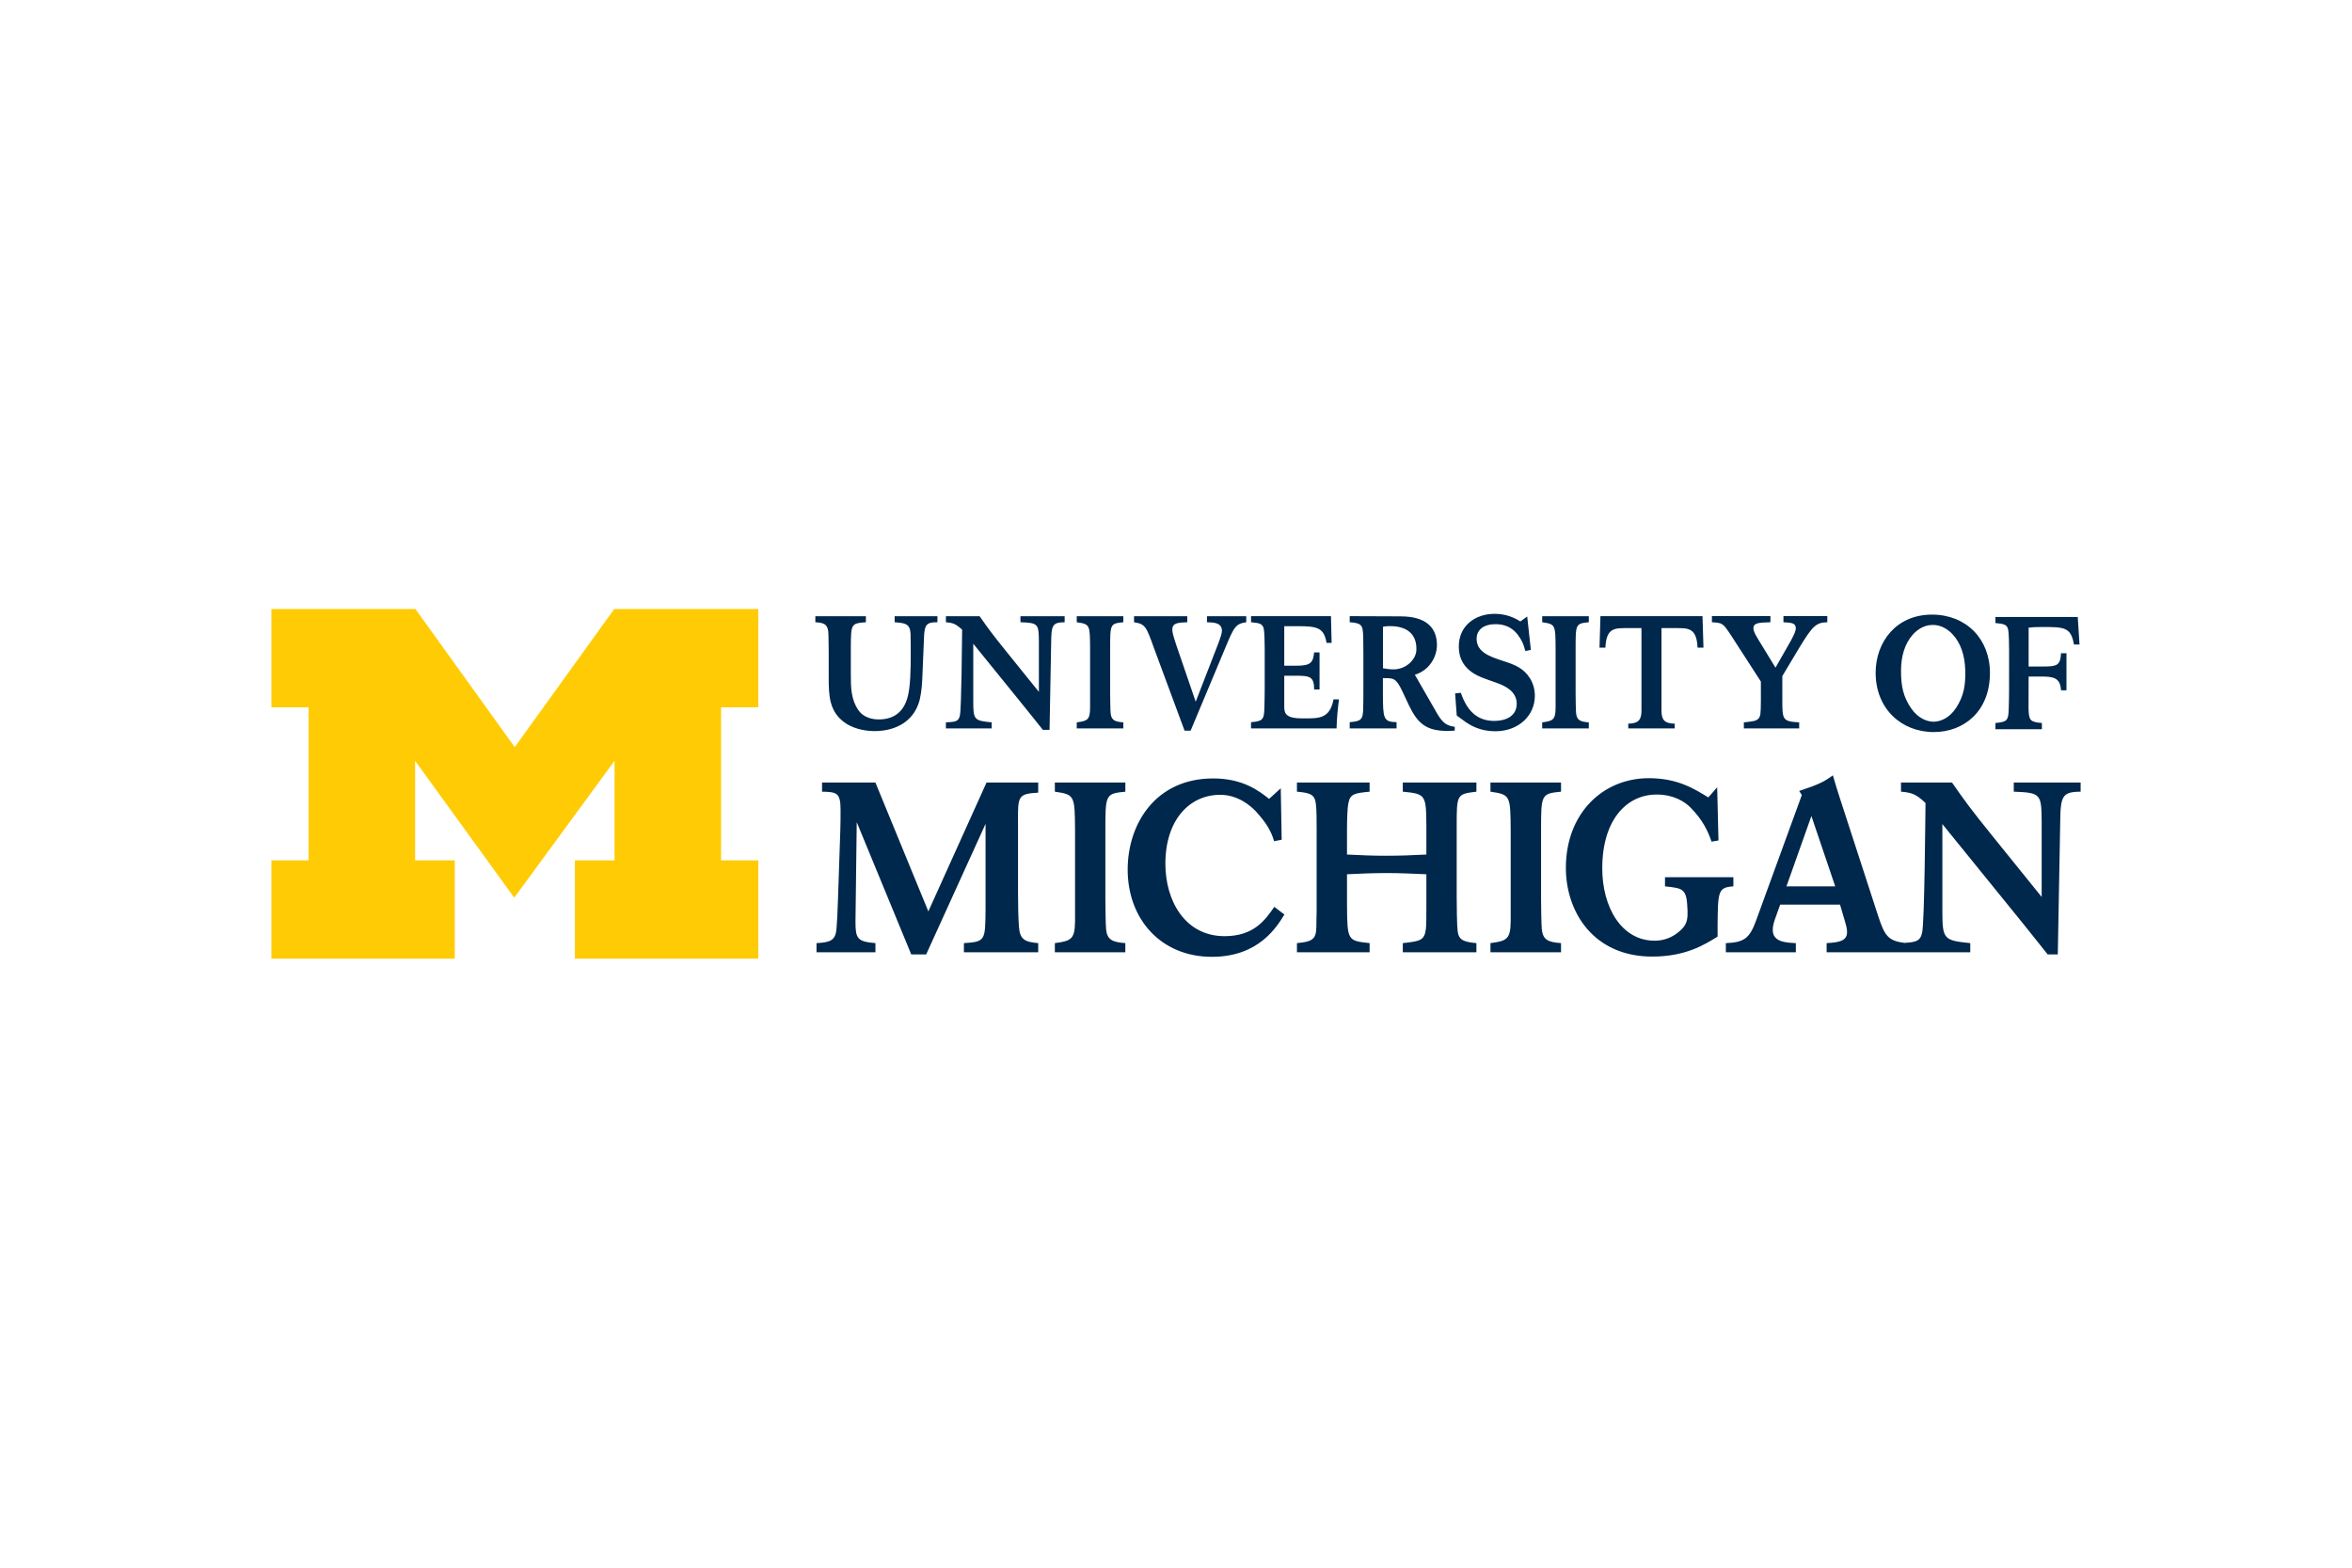
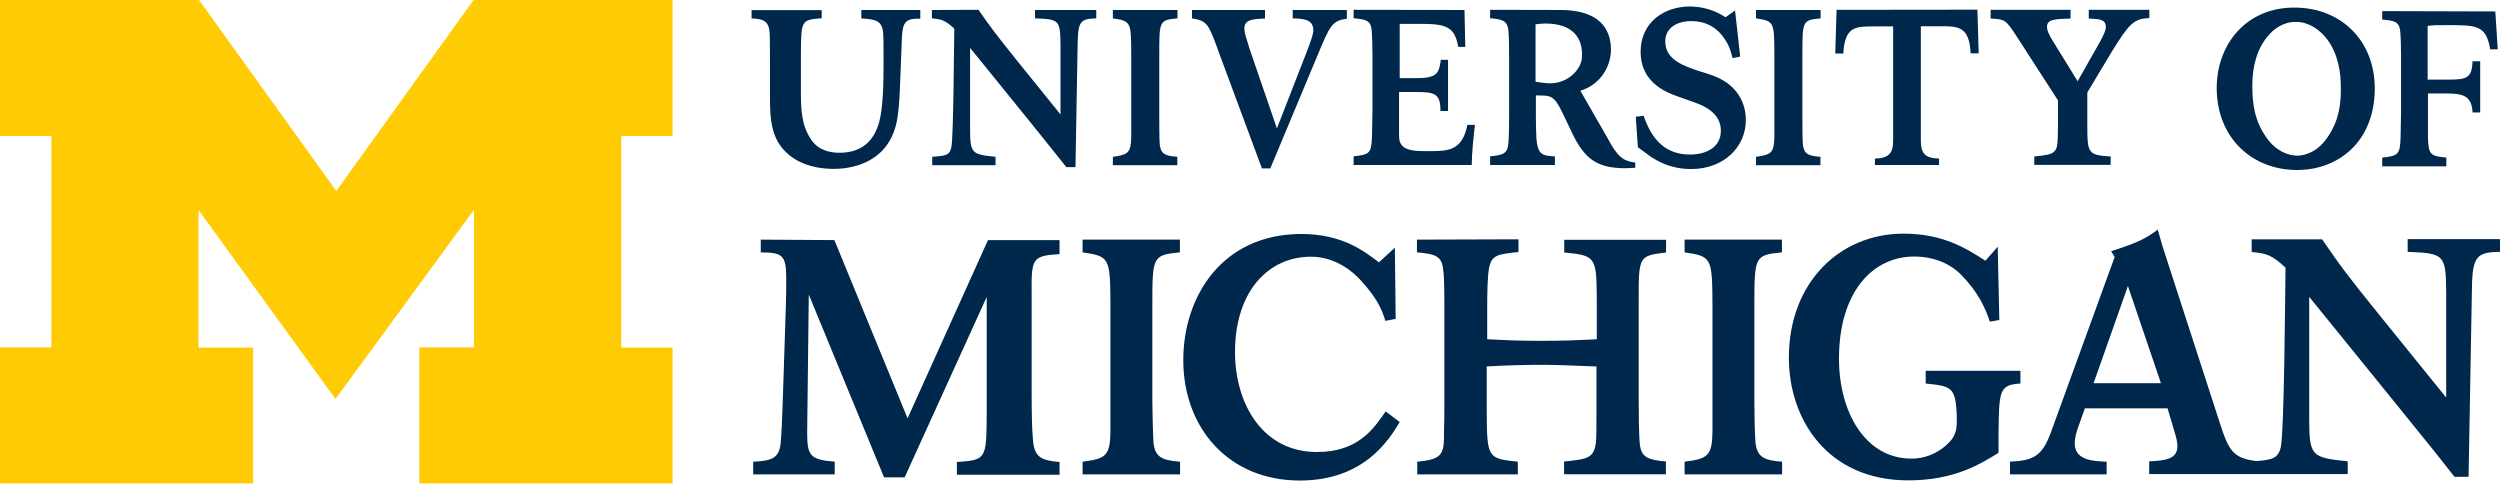
- <svg xmlns="http://www.w3.org/2000/svg" height="800" width="1200" viewBox="-31.84 -10.257 275.946 61.541">
-   <path fill="#ffcb05" d="M28.493 33.872l-11.63-16.059v11.68h4.652V41.027H0V29.493h4.361V11.535H0V0h16.9l11.65 16.205L40.224 0h16.899v11.535h-4.362v17.959h4.362V41.027H35.609V29.493h4.651V17.813z" />
-   <path fill="#00274c" d="M143.513.563c-2.257 0-4.201 1.379-4.201 3.842 0 2.555 2.035 3.394 3.119 3.785.522.205 1.082.372 1.607.576.634.264 2.07.858 2.07 2.35 0 1.419-1.23 2.014-2.633 2.014-1.978 0-3.193-1.156-3.922-3.299l-.672.072.191 2.594 1.098.803c.521.335 1.623 1.043 3.416 1.043 2.781 0 4.648-1.881 4.648-4.156 0-1.585-.859-2.741-1.904-3.357-.54-.316-1.155-.524-1.902-.764-1.475-.486-3.025-1.011-3.025-2.576 0-1.044.821-1.715 2.221-1.715 1.046 0 1.942.381 2.576 1.201.522.693.692 1.092.916 1.949l.65-.129-.428-3.916-.801.576c-1.119-.709-2.147-.892-3.025-.892zm51.348.092c-4.234-.02-6.643 3.225-6.643 6.824 0 4.197 2.994 6.957 6.82 6.957 3.491 0 6.59-2.386 6.59-6.938 0-3.991-2.781-6.825-6.768-6.844zm-25.852.168v.727c1.269.075 1.287.112 2.238 1.529l3.506 5.428v2.311c-.018 1.438-.018 1.773-.317 2.07-.263.261-.653.3-1.68.412v.709h6.49v-.709c-1.958-.113-1.977-.298-1.977-2.686V7.87l2.051-3.43c1.511-2.461 1.902-2.852 3.227-2.891V.823h-5.146v.727c.914.056 1.453.075 1.453.709 0 .3-.184.691-.521 1.344l-1.863 3.277-2.016-3.297c-.335-.56-.576-.97-.576-1.324 0-.634.614-.67 1.994-.709V.823h-6.863zm-42.496.014v.711c1.081.091 1.437.223 1.529.949.056.429.074.987.074 2.57v4.764c0 .541-.001 1.154-.019 1.695-.019 1.415-.166 1.641-1.584 1.75v.732h5.498v-.732c-1.585-.034-1.587-.441-1.605-3.461l.002-1.711c1.25.02 1.51-.083 2.293 1.574l.729 1.549c1.045 2.217 2.071 3.076 4.551 3.076.299 0 .576-.017.857-.037v-.447c-1.064-.146-1.51-.503-2.35-2.051l-2.332-4.055c1.809-.561 2.592-2.212 2.592-3.481 0-1.826-1.024-3.373-4.269-3.373l-5.965-.023zm-11.576.002v.709c.951.095 1.361.15 1.492.764.092.41.111 1.864.111 2.387v4.629c0 .354-.018 1.94-.037 2.256-.037 1.438-.205 1.566-1.566 1.697v.729h10.035c0-.95.167-2.518.279-3.412h-.635c-.449 2.35-1.772 2.234-3.676 2.234-1.752 0-2.106-.465-2.106-1.324V7.825h1.418c1.623 0 2.088.139 2.088 1.615h.635V5.093h-.635c-.13 1.175-.373 1.559-2.07 1.559h-1.436V2.013h1.623c2.236 0 3.038.169 3.336 1.959h.598l-.076-3.133h-9.379zm40.994 0l-.111 3.693h.691c.111-2.35 1.097-2.295 2.59-2.295h1.643v9.699c0 1.046-.335 1.495-1.549 1.514v.559h5.447l-.002-.559c-1.212-.019-1.547-.468-1.547-1.514V2.237h1.641c1.492 0 2.481-.055 2.592 2.295h.691l-.113-3.693h-11.973zm-92.111.004v.707c.989.056 1.399.226 1.51 1.047.037.335.038.966.057 2.385v2.982c0 2.127.019 4.106 1.977 5.43 1.231.821 2.722.93 3.451.93.912 0 4.365-.184 5.26-3.727.224-.951.277-1.942.314-2.947.019-.559.169-4.215.188-4.533.075-1.302.336-1.584 1.566-1.566v-.707h-5.018v.707c1.176.095 1.79.131 1.865 1.324.019.43.02 1.996.02 2.482 0 1.529-.018 3.84-.391 5.07-.448 1.548-1.483 2.527-3.365 2.527-.579 0-1.725-.126-2.398-1.107-.845-1.236-.875-2.613-.875-4.217V4.534c.019-2.797.017-2.853 1.77-2.984v-.707h-5.93zm15.318 0v.707c.877.075 1.175.207 1.904.877-.019 1.363-.075 9.175-.262 10.051-.149.746-.56.766-1.643.822v.709h5.371v-.709c-2.014-.204-2.162-.279-2.162-2.406v-6.828l5.201 6.418c.596.727 1.195 1.474 1.791 2.221l1.174 1.473h.785l.188-10.164c.019-2.145.148-2.444 1.584-2.463V.843h-5.186v.707c2.09.075 2.145.187 2.164 2.277V9.72l-3.674-4.553C84.435 2.762 84.192 2.408 83.091.843h-3.953zm15.35 0v.707c1.548.225 1.548.297 1.566 3.041v7.012c-.019 1.381-.281 1.528-1.566 1.697v.709h5.467v-.709c-1.024-.075-1.398-.261-1.49-1.062-.037-.393-.057-1.867-.057-2.334V4.591c0-2.816-.001-2.89 1.547-3.041v-.707h-5.467zm6.721 0v.707c1.324.207 1.435.505 2.33 3.004l3.6 9.717h.709L111.857 4.7c1.081-2.609 1.25-2.963 2.518-3.15v-.707h-4.607v.707c.82.019 1.754.055 1.754 1.008 0 .335-.224.931-.393 1.397l-2.684 6.92-2.295-6.693c-.354-1.101-.449-1.419-.449-1.791 0-.765.691-.801 1.754-.84v-.707h-6.246zm47.889 0v.707c1.549.225 1.55.297 1.57 3.041v7.012c-.02 1.381-.283 1.528-1.57 1.697v.709h5.467v-.709c-1.024-.075-1.398-.261-1.49-1.062-.037-.393-.057-1.867-.057-2.334V4.591c0-2.816-.001-2.89 1.547-3.041v-.707h-5.467zm53.174.094v.707c.951.093 1.36.15 1.49.764.095.411.113 1.865.113 2.389l-.002 4.627c0 .354-.019 1.938-.039 2.254-.035 1.434-.204 1.566-1.565 1.697v.727h5.453v-.727c-1.361-.131-1.529-.264-1.566-1.697l.008-3.758h1.457c1.471 0 2.254.141 2.348 1.613h.637V5.186h-.637c-.075 1.419-.465 1.559-2.068 1.559h-1.736l.002-4.559c.468-.058.728-.076 1.568-.076 2.574 0 3.403-.012 3.748 2.051h.654l-.207-3.225h-9.658zm-7.393.93c1.097-.034 1.934.634 2.357 1.088.968 1.032 1.442 2.489 1.494 4.187.052 1.714-.139 3.025-1.07 4.455-.814 1.235-1.862 1.606-2.607 1.627-.744 0-1.801-.336-2.652-1.547-.974-1.4-1.205-2.702-1.205-4.42 0-1.698.427-3.173 1.363-4.234.411-.465 1.223-1.156 2.32-1.156zm-63.66.137c2.424 0 3.193 1.322 3.113 2.852-.055 1.054-1.188 2.23-2.686 2.225-.372 0-.877-.058-1.23-.131V2.079c.261-.056.467-.076.803-.076zm51.979 17.508c-.988.736-1.637 1.074-3.949 1.834l.309.48-5.387 14.783c-.762 2.085-1.44 2.511-3.527 2.596v1.072h8.211V39.204c-1.213-.056-2.709-.14-2.709-1.553 0-.42.113-.817.254-1.242l.617-1.721h7.023l.598 2.033c.113.366.227.79.227 1.185 0 1.1-1.045 1.212-2.398 1.297v1.072h16.852V39.204c-3.047-.311-3.273-.424-3.273-3.639v-10.332l7.871 9.709c.904 1.103 1.805 2.229 2.707 3.357l1.779 2.231h1.186l.281-15.375c.028-3.243.226-3.698 2.398-3.723v-1.074h-7.844v1.074c3.16.113 3.245.281 3.273 3.439v8.914l-5.559-6.885c-2.934-3.639-3.301-4.173-4.965-6.543h-5.981v1.074c1.326.113 1.777.309 2.877 1.324-.029 2.059-.113 13.878-.395 15.207-.205 1.021-.773 1.136-2.082 1.213-1.943-.245-2.325-.866-3.09-3.189l-4.4-13.543c-.451-1.41-.508-1.579-.904-2.934zm-21.596.338c-5.41 0-9.727 4.146-9.727 10.521 0 5.218 3.276 10.412 10.131 10.412 3.91 0 6.119-1.384 7.668-2.342v-1.496c.051-3.78.051-4.288 1.853-4.4v-1.072h-8.023v1.072c2.21.228 2.553.282 2.643 2.818.03.877-.051 1.356-.406 1.893-.102.113-1.246 1.664-3.455 1.664-3.885 0-6.143-3.92-6.143-8.49 0-5.729 2.894-8.662 6.373-8.662 2.005 0 3.276.832 3.936 1.48 1.498 1.496 2.109 2.864 2.514 4.049l.812-.141-.152-6.236-1.039 1.185c-1.625-.988-3.582-2.256-6.984-2.256zm-51.115.029c-6.726 0-10.023 5.306-10.023 10.693 0 5.812 3.888 10.24 9.891 10.24 5.495 0 7.612-3.527 8.496-4.965l-1.185-.898c-1.045 1.495-2.352 3.439-5.836 3.439-4.611 0-6.943-4.119-6.943-8.494 0-5.164 2.842-8.094 6.434-8.094 2.09 0 3.564 1.295 4.182 1.945 1.286 1.41 1.795 2.339 2.143 3.498l.885-.172-.107-6.037-1.367 1.242c-1.151-.9-3.029-2.398-6.566-2.398zm-45.881.48v1.074c1.776.025 2.172.168 2.172 2.141 0 .706.001 1.666-.027 2.314l-.281 8.35c-.03 1.1-.114 2.766-.17 3.301-.114 1.355-.735 1.581-2.344 1.666v1.072h6.914v-1.072c-2.116-.169-2.342-.536-2.342-2.482l.148-11.713 6.396 15.521h1.75l6.967-15.32v10.018c-.029 3.696-.028 3.808-2.539 3.977v1.072h8.717v-1.072c-1.58-.141-2.143-.423-2.256-1.891-.085-1.016-.113-2.708-.113-4.062v-8.209c-.028-3.104-.001-3.358 2.369-3.498v-1.185h-6.064l-6.826 15.121-6.209-15.121h-6.262zm27.314 0v1.074c2.341.338 2.34.449 2.369 4.596v10.605c-.029 2.09-.422 2.317-2.369 2.57v1.072h8.269v-1.072c-1.551-.113-2.117-.397-2.258-1.609-.056-.591-.084-2.821-.084-3.527v-8.039c0-4.259.001-4.371 2.342-4.596v-1.074h-8.27zm28.402 0v1.074c1.551.139 2.114.308 2.227 1.492.085.621.086 1.919.086 3.217v8.352c0 .704 0 1.409-.027 2.115 0 1.916-.029 2.398-2.285 2.596v1.072h8.525v-1.072c-2.567-.281-2.624-.281-2.652-4.43v-3.652c1.721-.086 3.063-.141 4.783-.141 1.636 0 2.949.084 4.529.141v3.652c0 1.44-0 2.201-.057 2.764-.171 1.385-.706 1.437-2.709 1.666v1.072h8.637v-1.072c-1.468-.141-2.06-.337-2.201-1.385-.085-.589-.113-3.101-.113-3.891v-8.408c0-3.779-.001-3.807 2.314-4.088v-1.074h-8.637v1.074c2.709.253 2.737.393 2.766 4.031v3.346c-1.694.084-3.034.141-4.727.141-1.664 0-2.865-.057-4.586-.141v-2.752c0-1.186.029-2.653.17-3.301.198-1.1.817-1.155 2.482-1.324v-1.074h-8.525zm22.705 0v1.074c2.344.338 2.344.449 2.373 4.596v10.605c-.029 2.09-.424 2.317-2.373 2.57v1.072h8.279v-1.072c-1.55-.113-2.113-.397-2.254-1.609-.058-.591-.088-2.821-.088-3.527v-8.039c0-4.259.001-4.371 2.342-4.596v-1.074zm37.654 3.93l2.795 8.256h-5.723l2.928-8.256z" />
+ <svg xmlns="http://www.w3.org/2000/svg" version="1.1" id="Layer_1" x="0px" y="0px" viewBox="0 0 1551.4 300" style="enable-background:new 0 0 1551.4 300;" xml:space="preserve">
+   <style type="text/css">
+ 	.st0{fill:#FFCB05;}
+ 	.st1{fill:#00274C;}
+ </style>
+   <g>
+     <path class="st0" d="M208.2,247.6l-85-117.3v85.4h33.9V300H0v-84.4h31.9V84.4H0V0h123.5l85.2,118.5L293.9,0h123.5v84.4h-31.9v131.3   h31.9V300H260.2v-84.4h33.9v-85.4L208.2,247.6z" />
+     <path class="st1" d="M1048.9,4c-16.5,0-30.8,10.1-30.8,28.1c0,18.7,15,24.9,22.9,27.7c3.9,1.5,7.9,2.7,11.8,4.2   c4.7,1.8,15.1,6.2,15.1,17.1c0,10.4-9.1,14.8-19.2,14.8c-14.5,0-23.4-8.4-28.7-24l-4.9,0.5l1.3,19l8.1,5.9c3.9,2.5,11.9,7.6,25,7.6   c20.3,0,33.9-13.8,33.9-30.4c0-11.6-6.2-20-13.9-24.5c-3.9-2.4-8.4-3.9-13.9-5.5c-10.8-3.5-22.2-7.4-22.2-18.8   c0-7.6,6.1-12.6,16.3-12.6c7.6,0,14.1,2.9,18.8,8.7c3.9,5,5,7.9,6.7,14.3l4.7-1l-3.2-28.6l-5.9,4.2C1062.9,5.5,1055.3,4.2,1048.9,4   L1048.9,4z M1424.2,4.7c-30.9-0.2-48.6,23.5-48.6,49.9c0,30.8,21.8,50.9,49.9,50.9c25.5,0,48.2-17.5,48.2-50.8   C1473.6,25.7,1453.3,4.9,1424.2,4.7L1424.2,4.7z M1235.3,6.1v5.4c9.2,0.5,9.4,0.8,16.3,11.3l25.5,39.5V79   c-0.2,10.6-0.2,12.9-2.4,15.1c-1.8,1.8-4.7,2.2-12.3,3v5.2h47.4v-5.2c-14.3-0.8-14.5-2.2-14.5-19.7v-20l15-25   c11.1-18,13.9-20.8,23.5-21.2V6.1h-37.6v5.4c6.7,0.3,10.6,0.5,10.6,5.2c0,2.2-1.3,5-3.9,9.7l-13.6,24l-14.8-24   c-2.5-4-4.2-7.1-4.2-9.7c0-4.7,4.5-4.9,14.6-5.2V6.1H1235.3L1235.3,6.1z M924.7,6.1v5.2c7.9,0.7,10.4,1.7,11.3,6.9   c0.3,3.2,0.5,7.2,0.5,18.8v34.8c0,4,0,8.4-0.2,12.4c-0.2,10.4-1.2,11.9-11.6,12.8v5.4h40.2V97c-11.6-0.2-11.6-3.2-11.8-25.4V59.2   c9.1,0.2,11.1-0.7,16.8,11.4l5.4,11.3c7.6,16.1,15.1,22.5,33.3,22.5c2.2,0,4.2-0.2,6.2-0.3v-3.2c-7.7-1-11.1-3.7-17.1-15l-17-29.6   c13.3-4,19-16.1,19-25.4c0-13.3-7.6-24.7-31.3-24.7L924.7,6.1L924.7,6.1z M840,6.1v5.2c6.9,0.7,9.9,1.2,10.9,5.5   c0.7,3,0.8,13.6,0.8,17.5v33.8c0,2.5-0.2,14.1-0.3,16.5C851.1,95.1,849.9,96,840,97v5.4h73.3c0-6.9,1.2-18.5,2-24.9h-4.7   c-3.4,17.1-12.9,16.3-26.9,16.3c-12.8,0-15.5-3.4-15.5-9.7V57.1h10.4c11.9,0,15.3,1,15.3,11.8h4.7V37.1h-4.5   c-1,8.6-2.7,11.4-15.1,11.4h-10.4V14.8h11.9c16.3,0,22.2,1.2,24.4,14.3h4.4l-0.5-22.9L840,6.1L840,6.1z M1139.7,6.1l-0.8,27.1h5   c0.8-17.1,8.1-16.8,19-16.8h11.9v70.9c0,7.6-2.5,10.9-11.3,11.1v4h39.8v-4c-8.9-0.2-11.3-3.4-11.3-11.1V16.3h11.9   c10.9,0,18.2-0.3,19,16.8h5l-0.8-27.1L1139.7,6.1L1139.7,6.1z M466.4,6.2v5.2c7.2,0.3,10.3,1.7,11.1,7.7c0.3,2.5,0.3,7.1,0.3,17.5   v21.8c0,15.6,0.2,30.1,14.5,39.7c9.1,6.1,19.8,6.7,25.2,6.7c6.7,0,31.9-1.3,38.5-27.2c1.7-6.9,2-14.1,2.4-21.5   c0.2-4,1.2-30.8,1.3-33.1c0.5-9.6,2.5-11.6,11.4-11.4V6.2h-36.6v5.2c8.6,0.7,13.1,1,13.6,9.7c0.2,3.2,0.2,14.6,0.2,18.2   c0,11.1-0.2,28.1-2.9,37c-3.2,11.3-10.8,18.5-24.5,18.5c-4.2,0-12.6-0.8-17.5-8.1c-6.2-9.1-6.4-19.2-6.4-30.8V33.1   c0.2-20.5,0.2-20.8,12.9-21.8v-5H466.4L466.4,6.2z M578.3,6.2v5.2c6.4,0.5,8.6,1.5,13.9,6.4c-0.2,9.9-0.5,67.1-1.8,73.4   c-1,5.4-4,5.5-11.9,6.1v5.2h39.3v-5.2c-14.8-1.5-15.8-2-15.8-17.6V29.7l38,46.9c4.4,5.4,8.7,10.8,13.1,16.3l8.6,10.8h5.7l1.3-74.3   c0.2-15.6,1-17.8,11.6-18V6.2h-38v5.2c15.3,0.5,15.6,1.3,15.8,16.6v43l-26.9-33.3c-14.1-17.6-16-20.2-24-31.6L578.3,6.2L578.3,6.2z    M690.6,6.2v5.2c11.3,1.7,11.3,2.2,11.4,22.2v51.3c-0.2,10.1-2,11.1-11.4,12.4v5.2h40v-5.2c-7.6-0.5-10.3-1.8-10.9-7.7   c-0.3-2.9-0.3-13.6-0.3-17v-39c0-20.5,0-21.2,11.3-22.2V6.2H690.6L690.6,6.2z M739.7,6.2v5.2c9.7,1.5,10.4,3.7,17,22l26.4,71.1h5.2   l29.2-69.9c7.9-19,9.1-21.7,18.3-23V6.2h-33.6v5.2c6.1,0.2,12.8,0.3,12.8,7.4c0,2.5-1.7,6.9-2.9,10.3l-19.7,50.6l-16.8-48.9   c-2.5-8.1-3.4-10.4-3.4-13.1c0-5.5,5-5.9,12.8-6.2V6.2H739.7L739.7,6.2z M1089.7,6.2v5.2c11.3,1.7,11.3,2.2,11.4,22.2v51.3   c-0.2,10.1-2,11.1-11.4,12.4v5.2h40v-5.2c-7.6-0.5-10.3-1.8-10.9-7.7c-0.3-2.9-0.3-13.6-0.3-17v-39c0-20.5,0-21.2,11.3-22.2V6.2   H1089.7L1089.7,6.2z M1478.3,6.9v5.2c6.9,0.7,9.9,1.2,10.9,5.5c0.7,3,0.8,13.6,0.8,17.5v33.8c0,2.5-0.2,14.1-0.3,16.5   c-0.3,10.4-1.5,11.4-11.4,12.4v5.4h39.8v-5.4c-9.9-1-11.1-1.8-11.4-12.4V58h10.6c10.8,0,16.5,1,17.1,11.8h4.7V38h-4.7   c-0.5,10.4-3.4,11.4-15.1,11.4h-12.8V16.1c3.4-0.5,5.4-0.5,11.4-0.5c18.8,0,24.9-0.2,27.4,15h4.7l-1.5-23.5L1478.3,6.9L1478.3,6.9z    M1424.4,13.6c8.1-0.2,14.1,4.7,17.3,7.9c7.1,7.6,10.6,18.2,10.9,30.6c0.3,12.6-1,22.2-7.9,32.6c-5.9,9.1-13.6,11.8-19,11.9   c-5.4,0-13.1-2.5-19.3-11.3c-7.1-10.3-8.7-19.8-8.7-32.3s3.2-23.2,9.9-30.9C1410.4,18.7,1416.3,13.6,1424.4,13.6L1424.4,13.6z    M959,14.6c17.6,0,23.4,9.6,22.7,20.8c-0.3,7.7-8.7,16.3-19.7,16.3c-2.7,0-6.4-0.5-9.1-1V15.1C955.1,14.8,956.6,14.6,959,14.6   L959,14.6z M1339,142.5c-7.2,5.4-11.9,7.9-28.9,13.4l2.2,3.5l-39.3,108.1c-5.5,15.3-10.6,18.3-25.7,19v7.9h60v-7.9   c-8.9-0.3-19.8-1-19.8-11.4c0-3,0.8-6.1,1.8-9.1l4.5-12.6h51.3l4.4,14.8c0.8,2.7,1.7,5.7,1.7,8.7c0,8.1-7.6,8.9-17.5,9.4v7.9h123.2   v-7.9c-22.4-2.4-23.9-3-23.9-26.6v-75.5l57.5,70.9c6.6,8.1,13.1,16.3,19.8,24.5l12.9,16.3h8.7l2-112.4c0.2-23.7,1.7-27.1,17.5-27.2   v-7.9h-57.3v7.9c23,0.8,23.7,2,23.9,25.2v65.2l-40.7-50.3c-21.5-26.6-24.2-30.4-36.3-47.9h-43.7v7.9c9.7,0.8,12.9,2.2,21,9.7   c-0.2,15.1-0.8,101.5-2.9,111.1c-1.5,7.4-5.7,8.2-15.3,8.9c-14.3-1.8-17-6.4-22.5-23.4l-32.1-99   C1342.2,153.8,1341.8,152.4,1339,142.5L1339,142.5z M1181.2,145c-39.5,0-71.1,30.3-71.1,77c0,38.2,23.9,76.1,74.1,76.1   c28.6,0,44.7-10.1,56-17.1v-10.9c0.3-27.6,0.3-31.3,13.6-32.1v-7.9H1195v7.9c16.1,1.7,18.7,2,19.3,20.7c0.2,6.4-0.3,9.9-3,13.8   c-0.7,0.8-9.1,12.1-25.2,12.1c-28.4,0-44.9-28.6-44.9-62c0-41.8,21.2-63.4,46.6-63.4c14.6,0,23.9,6.1,28.7,10.8   c10.9,10.9,15.5,21,18.3,29.6l5.9-1l-1-45.5l-7.6,8.7C1220.3,154.3,1206.1,145,1181.2,145L1181.2,145z M807.6,145.2   c-49.2,0-73.3,38.8-73.3,78.2c0,42.5,28.4,74.8,72.3,74.8c40.2,0,55.6-25.7,62-36.3l-8.7-6.6c-7.6,10.9-17.1,25.2-42.7,25.2   c-33.8,0-50.8-30.1-50.8-62c0-37.8,20.8-59.2,47.1-59.2c15.3,0,26.1,9.4,30.6,14.3c9.4,10.3,13.1,17.1,15.6,25.5l6.4-1.2l-0.5-44.2   l-9.9,9.1C847.1,156.3,833.4,145.2,807.6,145.2L807.6,145.2z M472.1,148.7v7.9c12.9,0.2,15.8,1.2,15.8,15.6c0,5.2,0,12.1-0.2,17   l-2,61c-0.2,8.1-0.8,20.2-1.2,24.2c-0.8,9.9-5.4,11.6-17.1,12.1v7.9H518v-7.9c-15.5-1.2-17.1-3.9-17.1-18.2l1-85.5l46.7,113.4h12.8   l50.9-111.9v73.3c-0.2,27.1-0.2,27.9-18.5,29.1v7.9h63.7v-7.9c-11.6-1-15.6-3-16.5-13.8c-0.7-7.4-0.8-19.8-0.8-29.7v-60   c-0.2-22.7,0-24.5,17.3-25.5v-8.7h-44.4l-49.9,110.6l-45.4-110.6L472.1,148.7L472.1,148.7z M671.8,148.7v7.9   c17.1,2.5,17.1,3.4,17.3,33.6v77.5c-0.2,15.3-3,17-17.3,18.8v7.9h60.5v-7.9c-11.3-0.8-15.5-2.9-16.5-11.8   c-0.3-4.4-0.7-20.7-0.7-25.7v-58.8c0-31.1,0-31.9,17.1-33.6v-7.9L671.8,148.7L671.8,148.7z M879.3,148.7v7.9   c11.3,1,15.5,2.2,16.3,10.9c0.7,4.5,0.7,13.9,0.7,23.5v61c0,5.2,0,10.3-0.2,15.5c0,13.9-0.2,17.5-16.6,19v7.9h62.4v-7.9   c-18.8-2-19.2-2-19.3-32.4v-26.7c12.6-0.7,22.4-1,35-1c11.9,0,21.5,0.7,33.1,1v26.7c0,10.6,0,16.1-0.3,20.2   c-1.2,10.1-5.2,10.6-19.8,12.1v7.9h63.2v-7.9c-10.8-1-15.1-2.5-16.1-10.1c-0.7-4.4-0.8-22.7-0.8-28.4v-61.3c0-27.6,0-27.9,17-29.9   v-7.9h-63.2v7.9c19.8,1.8,20,2.9,20.2,29.4v24.4c-12.4,0.7-22.2,1-34.6,1c-12.1,0-21-0.3-33.4-1v-20.2c0-8.7,0.2-19.3,1.2-24.2   c1.5-8.1,6.1-8.4,18.2-9.7v-7.9L879.3,148.7L879.3,148.7z M1045.4,148.7v7.9c17.1,2.5,17.1,3.4,17.3,33.6v77.5   c-0.2,15.3-3,17-17.3,18.8v7.9h60.5v-7.9c-11.3-0.8-15.5-2.9-16.5-11.8c-0.5-4.4-0.7-20.7-0.7-25.7v-58.8c0-31.1,0-31.9,17.1-33.6   v-7.9L1045.4,148.7z M1320.5,177.5l20.5,60.3h-41.8L1320.5,177.5L1320.5,177.5z" />
+   </g>
</svg>
